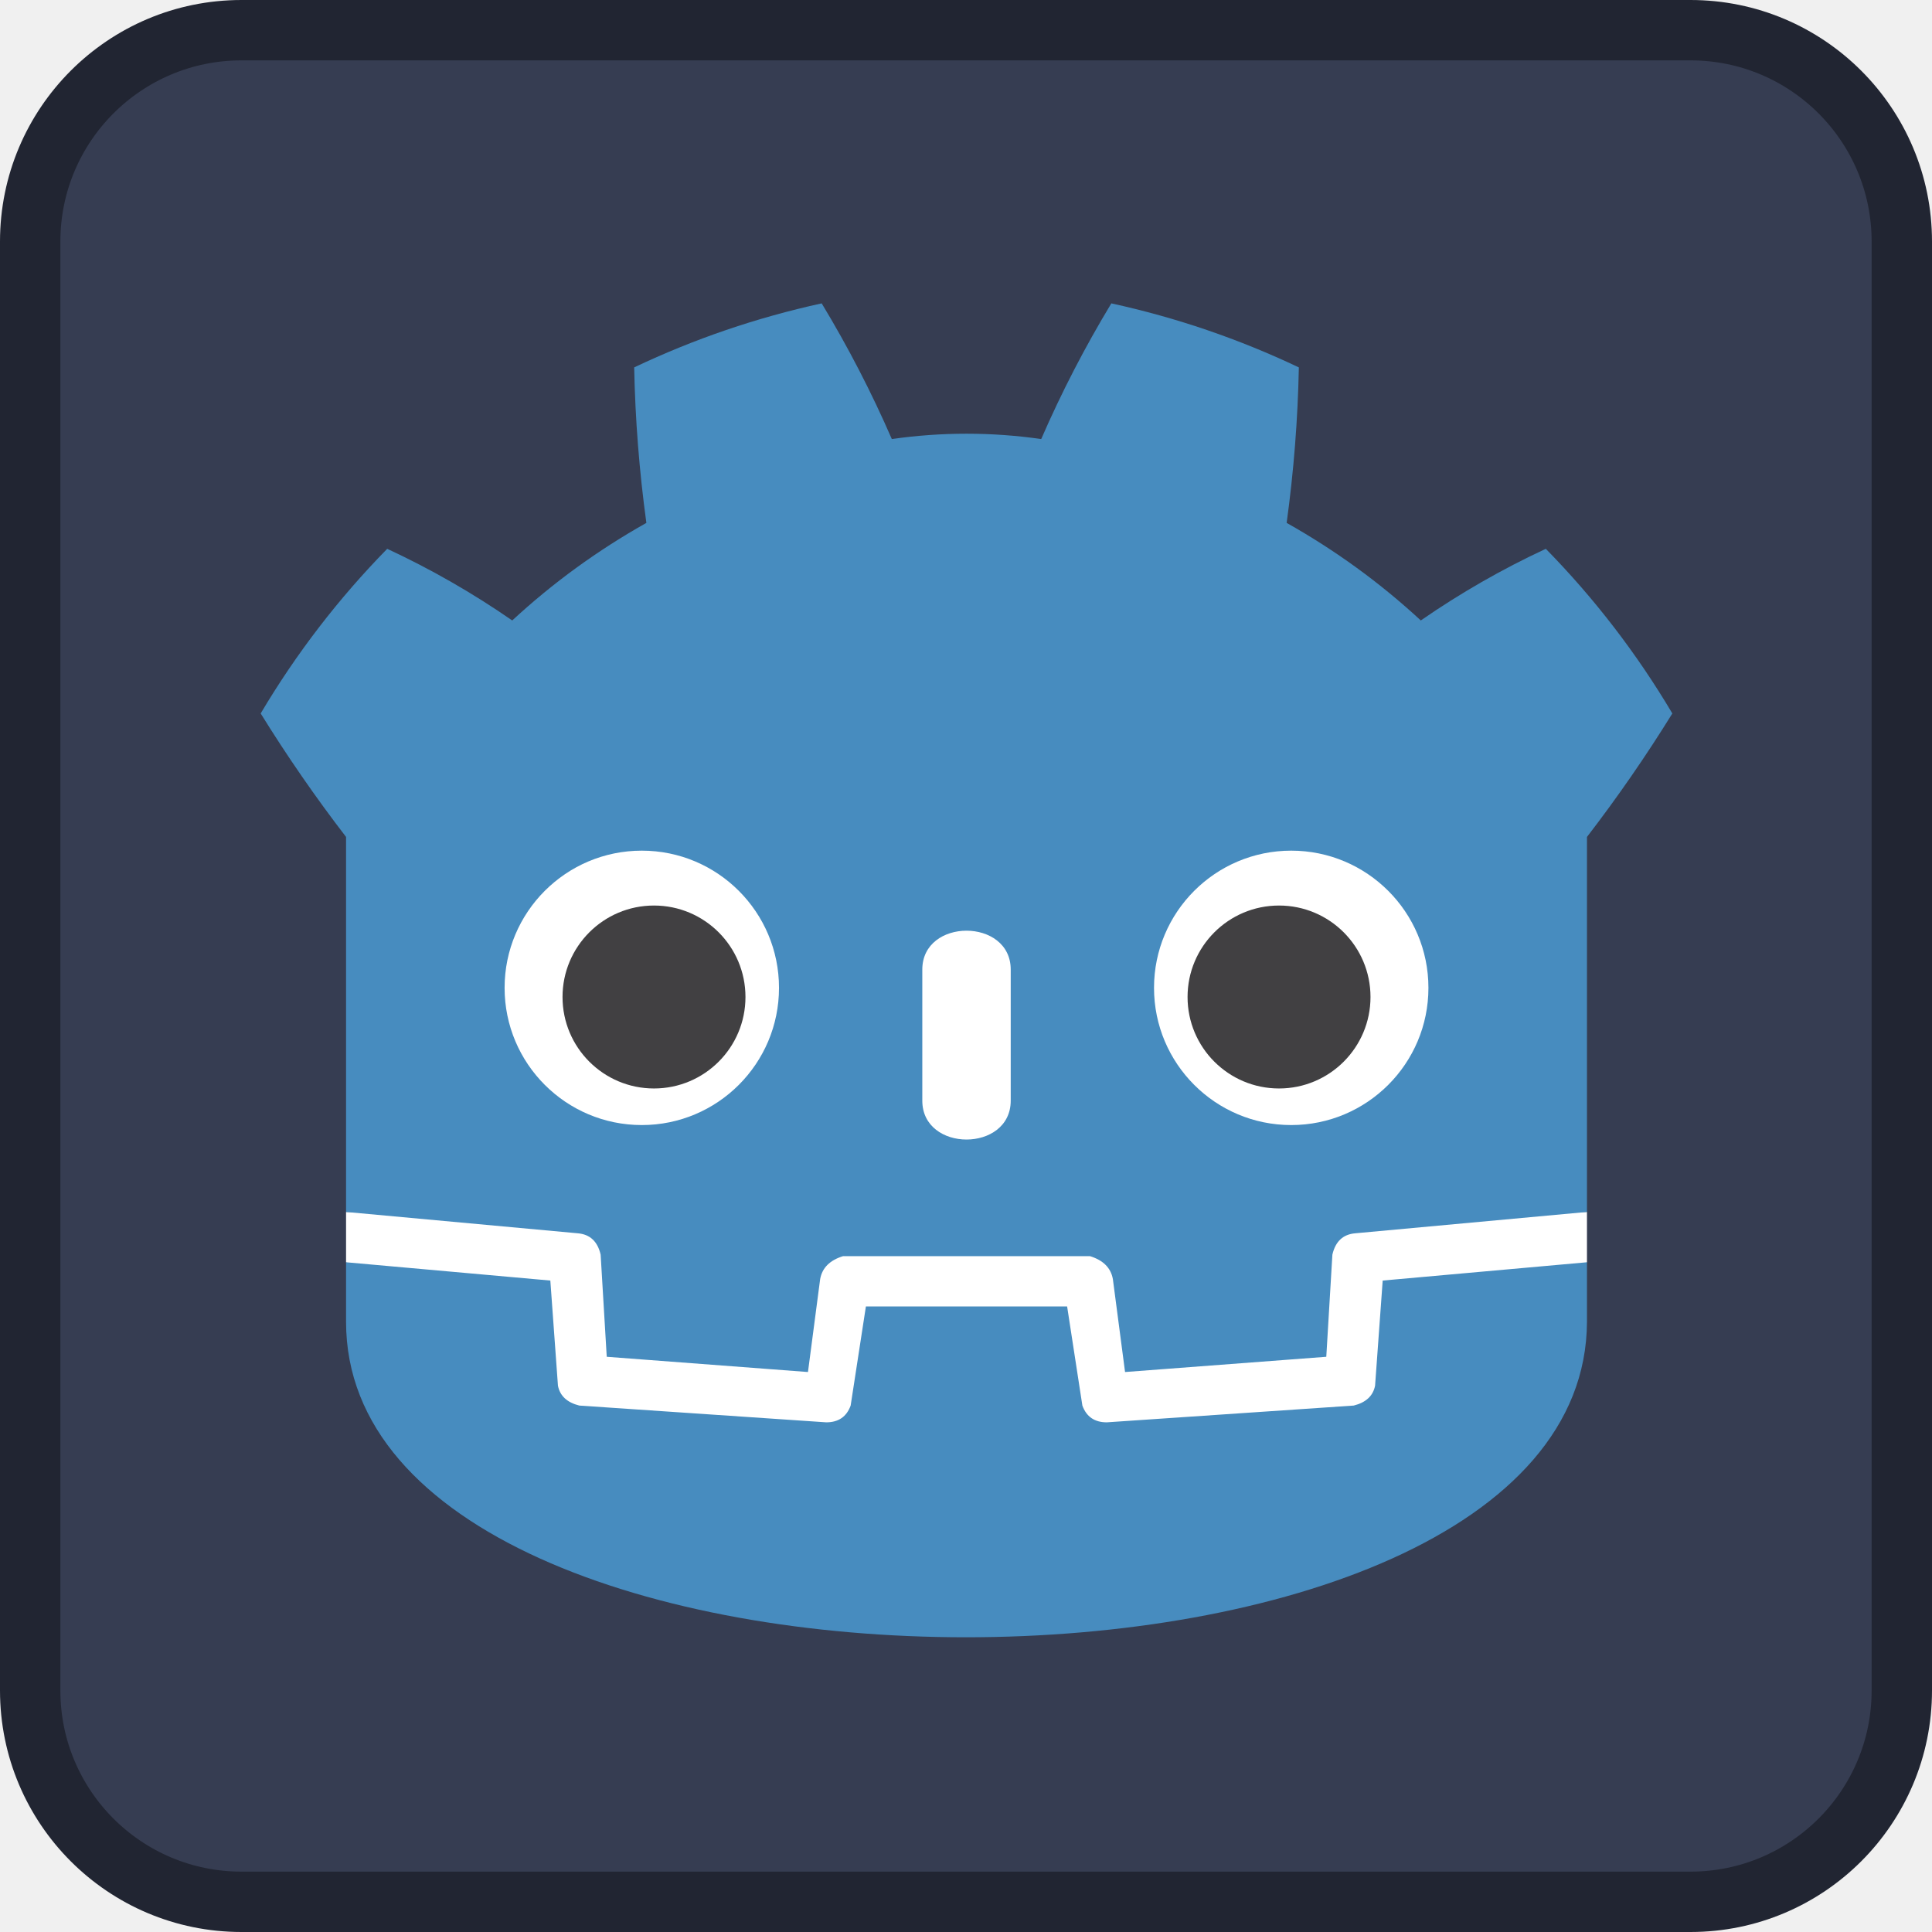
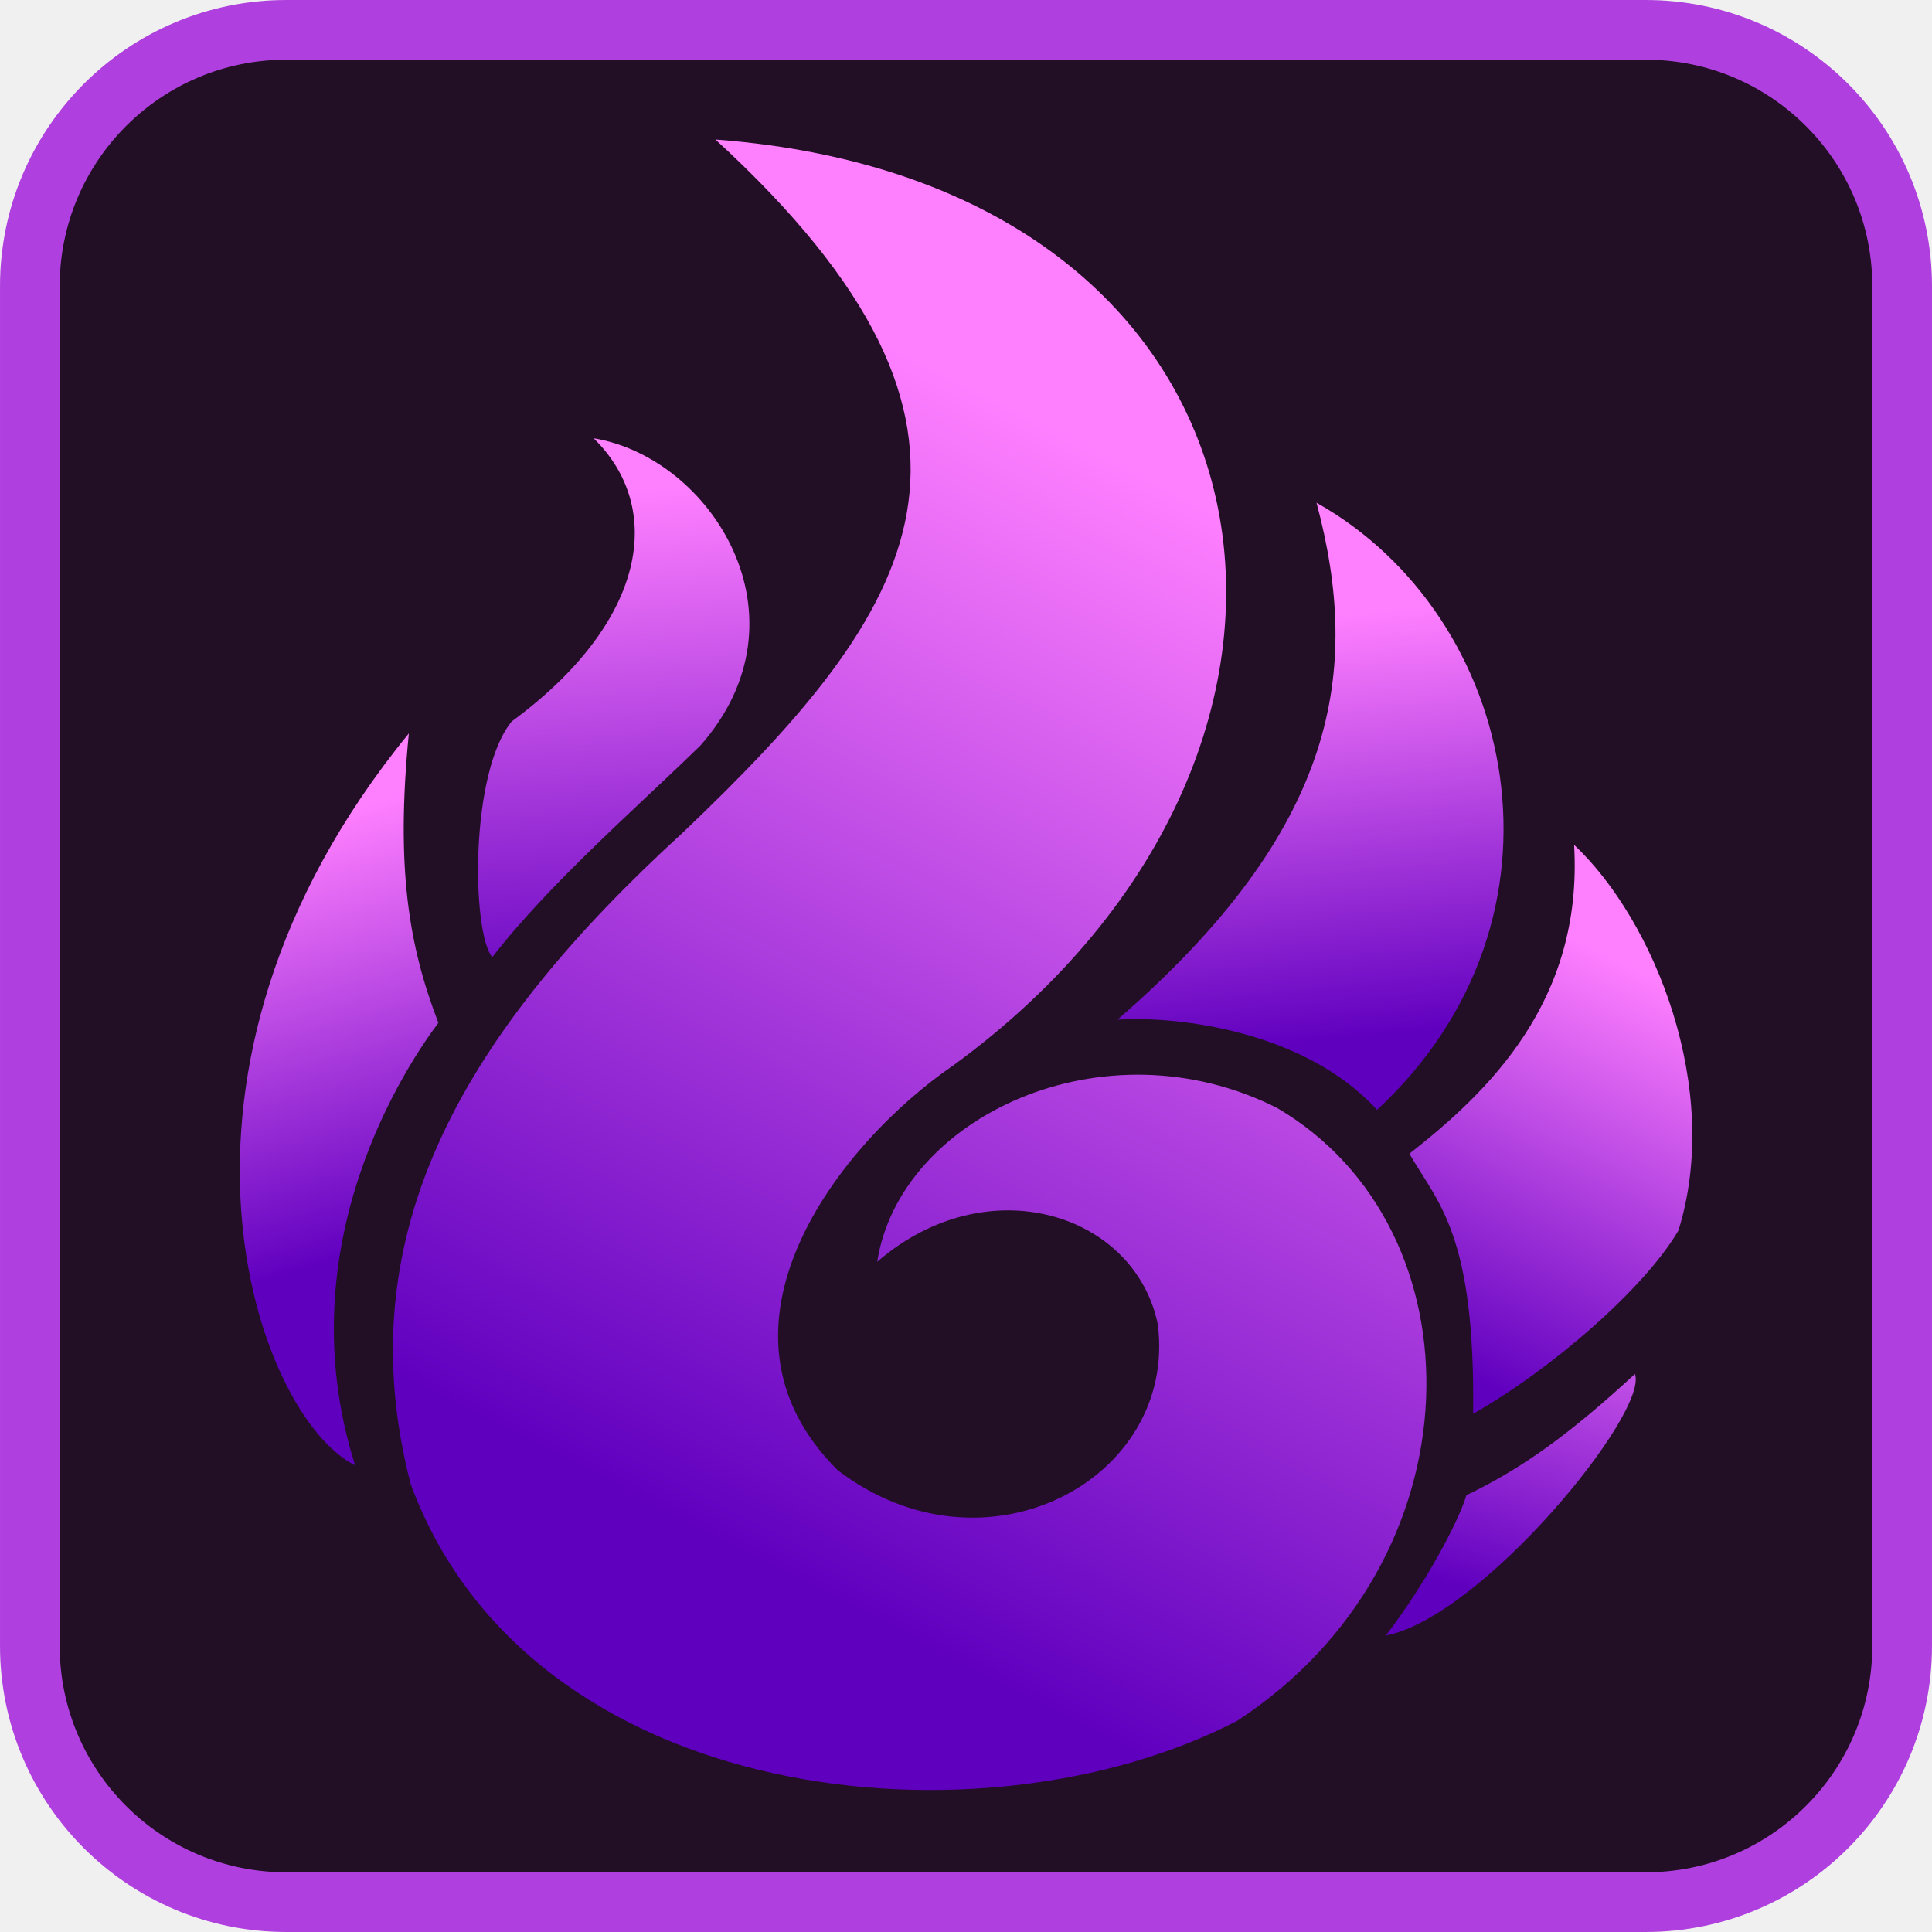
- <svg xmlns="http://www.w3.org/2000/svg" width="128" height="128">
-   <rect width="124" height="124" x="2" y="2" fill="#363d52" stroke="#212532" stroke-width="4" rx="14" />
-   <g fill="#fff" transform="translate(12.322 12.322)scale(.101)">
-     <path d="M105 673v33q407 354 814 0v-33z" />
-     <path fill="#478cbf" d="m105 673 152 14q12 1 15 14l4 67 132 10 8-61q2-11 15-15h162q13 4 15 15l8 61 132-10 4-67q3-13 15-14l152-14V427q30-39 56-81-35-59-83-108-43 20-82 47-40-37-88-64 7-51 8-102-59-28-123-42-26 43-46 89-49-7-98 0-20-46-46-89-64 14-123 42 1 51 8 102-48 27-88 64-39-27-82-47-48 49-83 108 26 42 56 81zm0 33v39c0 276 813 276 814 0v-39l-134 12-5 69q-2 10-14 13l-162 11q-12 0-16-11l-10-65H446l-10 65q-4 11-16 11l-162-11q-12-3-14-13l-5-69z" />
-     <path d="M483 600c0 34 58 34 58 0v-86c0-34-58-34-58 0z" />
-     <circle cx="725" cy="526" r="90" />
-     <circle cx="299" cy="526" r="90" />
-   </g>
-   <g fill="#414042" transform="translate(12.322 12.322)scale(.101)">
-     <circle cx="307" cy="532" r="60" />
-     <circle cx="717" cy="532" r="60" />
+ <svg xmlns="http://www.w3.org/2000/svg" xmlns:xlink="http://www.w3.org/1999/xlink" xml:space="preserve" width="128.001" height="128.001">
+   <defs>
+     <linearGradient xlink:href="#a" id="b" x1="345.488" x2="326.393" y1="537.545" y2="278.277" gradientTransform="translate(25.645)" gradientUnits="userSpaceOnUse" />
+     <linearGradient id="a">
+       <stop offset="0" stop-color="#6000bf" />
+       <stop offset="1" stop-color="#ff80ff" />
+     </linearGradient>
+     <linearGradient xlink:href="#a" id="c" x1="628.385" x2="605.516" y1="554.552" y2="345.675" gradientTransform="translate(25.645)" gradientUnits="userSpaceOnUse" />
+     <linearGradient xlink:href="#a" id="d" x1="711.173" x2="813.123" y1="702.796" y2="513.799" gradientTransform="translate(25.645)" gradientUnits="userSpaceOnUse" />
+     <linearGradient xlink:href="#a" id="e" x1="263.133" x2="199.507" y1="648.504" y2="445.445" gradientTransform="translate(25.645)" gradientUnits="userSpaceOnUse" />
+     <linearGradient xlink:href="#a" id="f" x1="760.851" x2="818.785" y1="829.706" y2="638.514" gradientTransform="translate(25.645)" gradientUnits="userSpaceOnUse" />
+     <linearGradient xlink:href="#a" id="g" x1="447.231" x2="722.686" y1="825.105" y2="341.161" gradientTransform="translate(25.645)" gradientUnits="userSpaceOnUse" />
+   </defs>
+   <path fill="#220f25" stroke="#af40df" stroke-linecap="round" stroke-linejoin="round" stroke-width="7.909" d="m 18.966,3.955 h 90.068 A 15.01,15.01 0 0 1 124.046,18.966 v 90.068 a 15.01,15.01 0 0 1 -15.012,15.012 H 18.966 A 15.01,15.01 0 0 1 3.955,109.034 V 18.966 A 15.01,15.01 0 0 1 18.966,3.955" paint-order="markers stroke fill" />
+   <g color="#000" paint-order="markers stroke fill">
+     <path fill="url(#b)" d="m 333.041,390.832 c 60.956,-49.645 68.888,-106.282 36.834,-141.001 52.955,9.639 98.778,89.197 48.017,153.006 -26.657,28.88 -68.133,68.803 -93.604,105.416 -9.271,-12.442 -10.125,-91.913 8.753,-117.421 z" style="-inkscape-stroke:none" transform="matrix(.14732 0 0 .13305 -15.16 -4.203)" />
+     <path fill="url(#c)" d="m 605.468,539.317 c 99.495,-95.417 109.652,-174.007 89.512,-257.379 90.54,56.344 120.323,206.655 27.218,302.306 -32.452,-39.308 -89.422,-46.801 -116.73,-44.926 z" style="-inkscape-stroke:none" transform="matrix(.14732 0 0 .13305 -15.16 -4.203)" />
+     <path fill="url(#d)" d="m 765.397,735.61 c 1.027,-90.005 -16.07,-105.169 -28.652,-129.511 34.981,-30.439 78.22,-75.638 74.074,-153.8 36.265,37.795 66.663,121.656 46.942,191.96 -14.859,28.349 -56.524,68.798 -92.364,91.35 z" style="-inkscape-stroke:none" transform="matrix(.14732 0 0 .13305 -15.16 -4.203)" />
+     <path fill="url(#e)" d="m 286.772,396.801 c -5.933,67.162 -0.014,105.765 13.279,144.12 C 286.963,560.259 230.933,650.697 262.607,761.242 218.558,737.233 161.826,566.002 286.772,396.801 Z" style="-inkscape-stroke:none" transform="matrix(.14732 0 0 .13305 -15.16 -4.203)" />
+     <path fill="url(#f)" d="m 726.132,846.03 c 17.736,-25.59 32.55,-56.278 36.255,-69.905 25.026,-13.294 46.489,-30.414 75.78,-60.351 6.376,19.042 -68.605,120.855 -112.035,130.255 z" style="-inkscape-stroke:none" transform="matrix(.14732 0 0 .13305 -15.16 -4.203)" />
+     <path fill="url(#g)" d="m 287.624,770.662 c -29.781,-126.684 26.211,-227.139 122.275,-324.391 105.332,-111.102 158.665,-199.02 14.749,-345.209 261.967,21.801 302.853,302.608 107.166,460.898 -51.666,39.082 -116.359,131.072 -52.202,201.699 66.221,56.081 152.881,4.625 143.984,-72.616 C 613.313,635.784 547.105,612.403 497.426,659.869 507.381,588.255 598.947,539.692 677.165,583.255 770.053,643.46 769.049,809.072 659.32,888.466 545.235,954.136 341.346,931.823 287.624,770.662 Z" style="-inkscape-stroke:none" transform="matrix(.14732 0 0 .13305 -15.16 -4.203)" />
  </g>
</svg>
